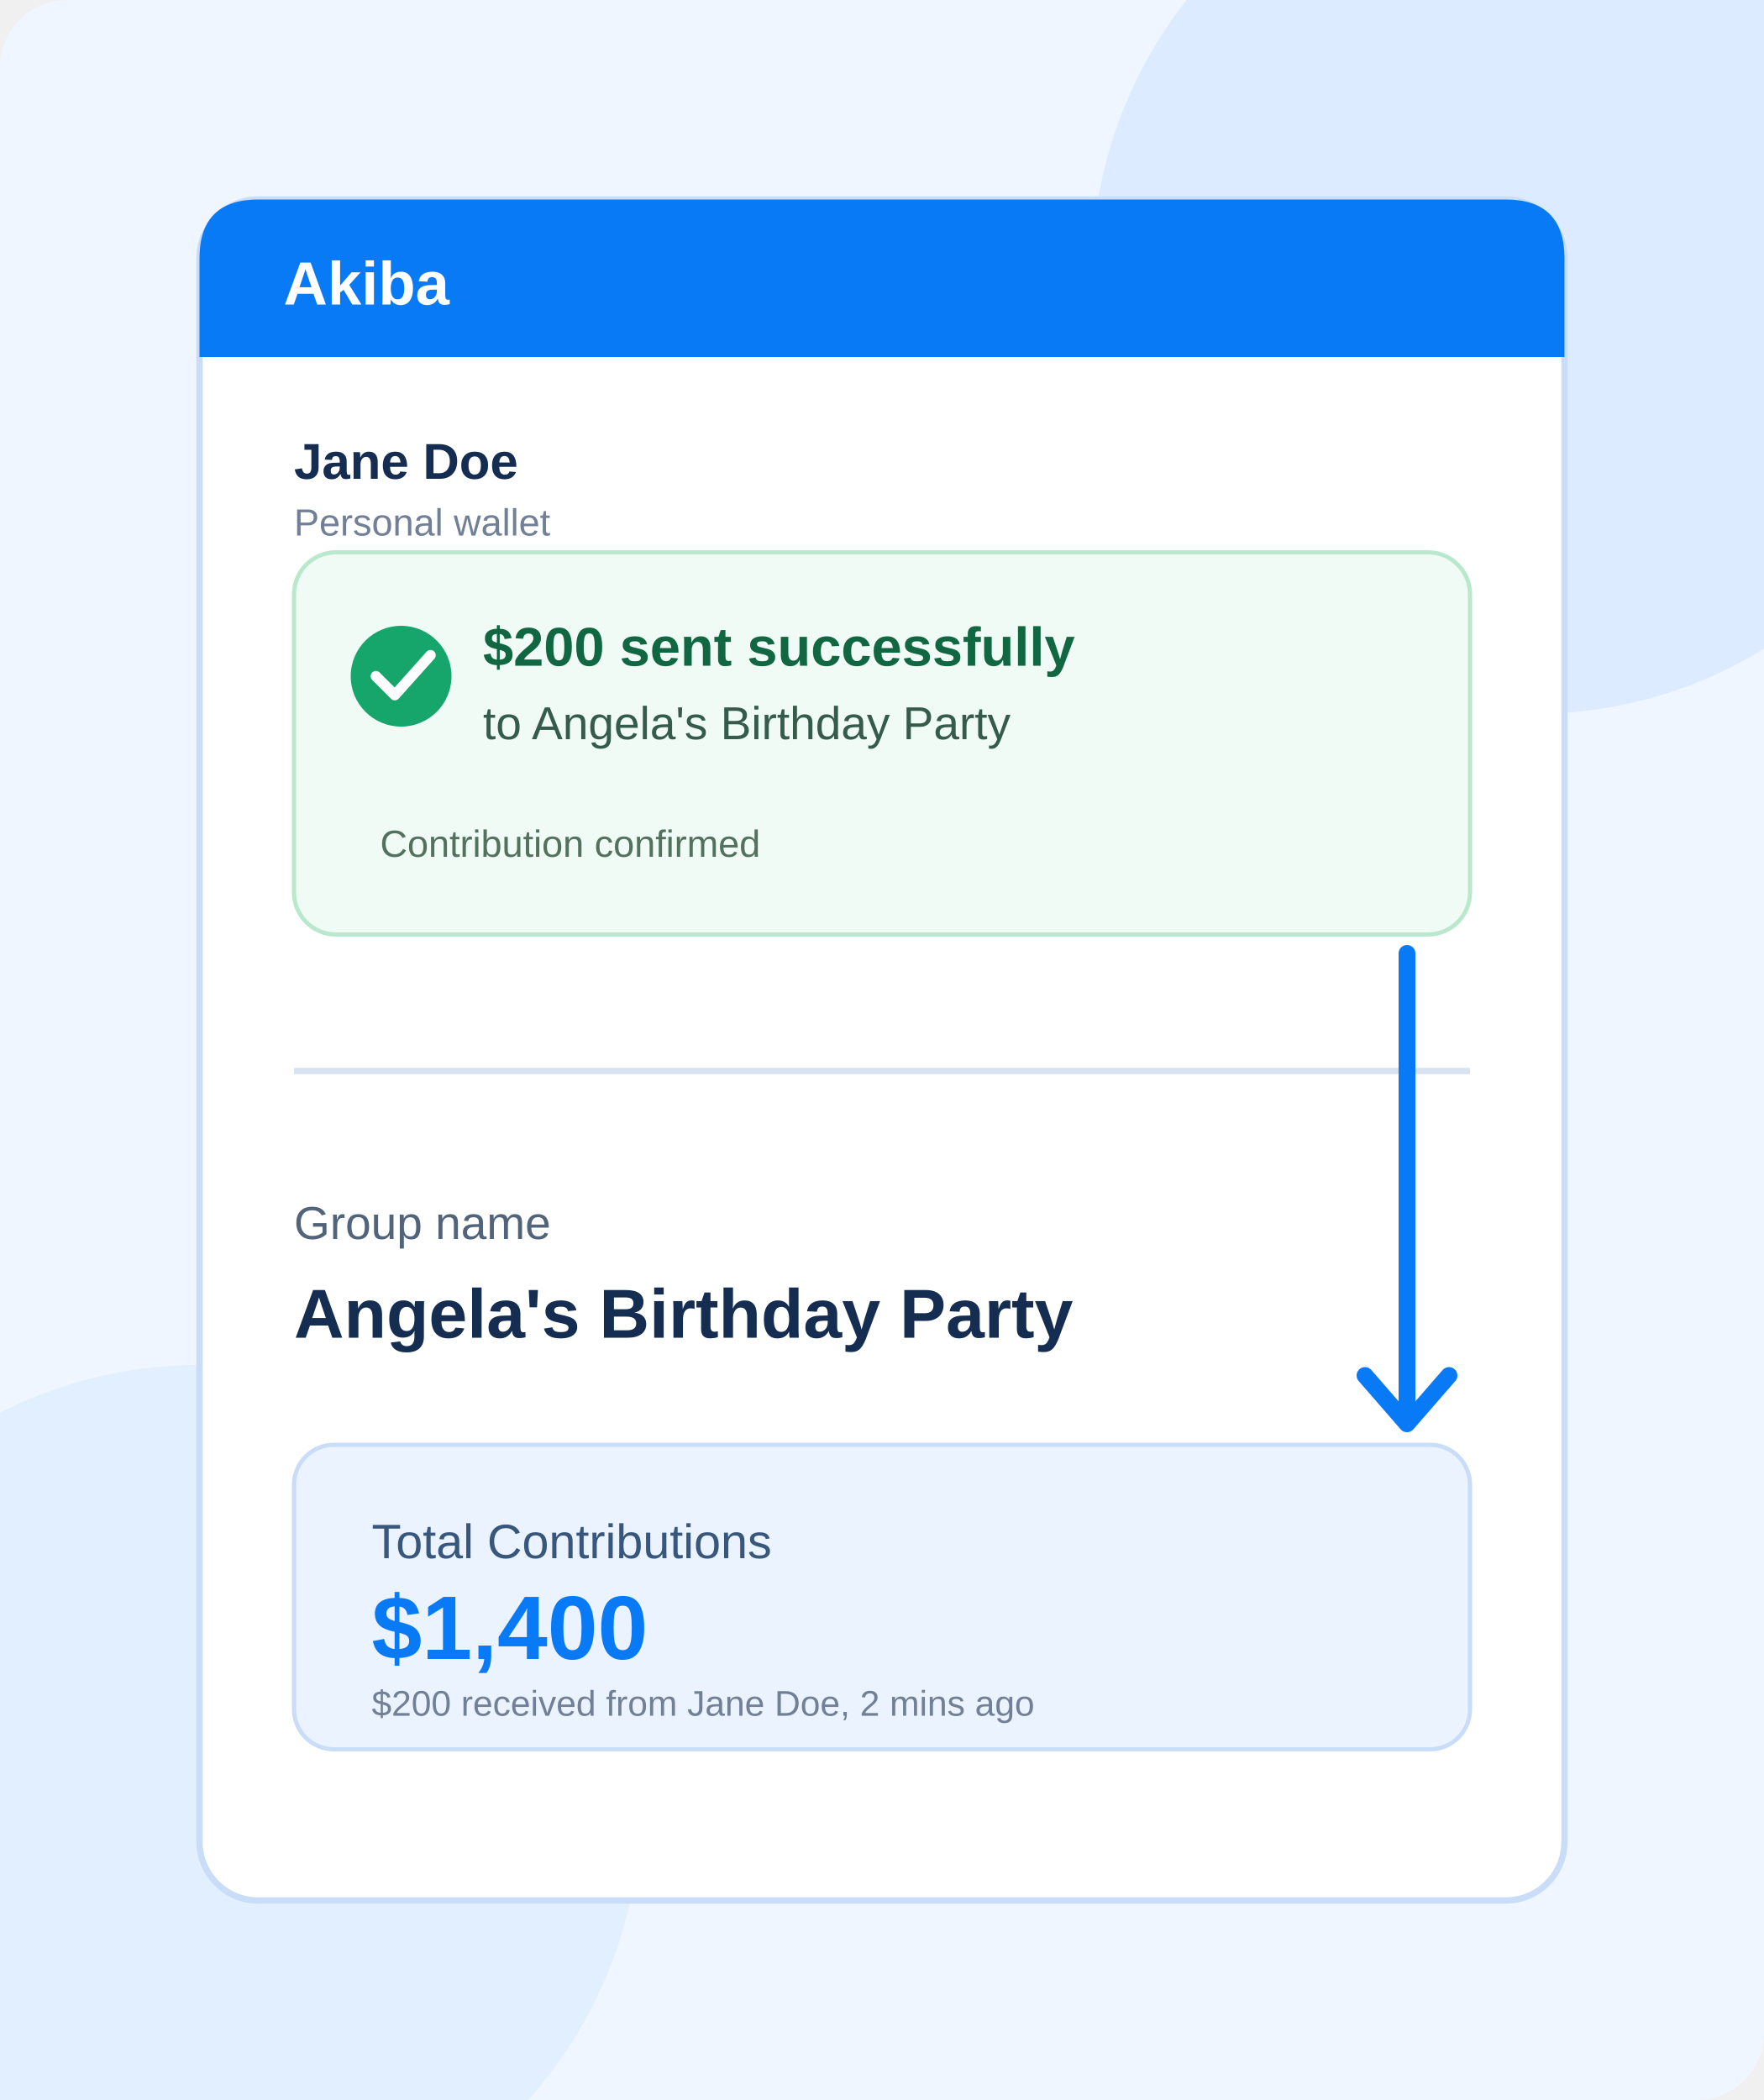
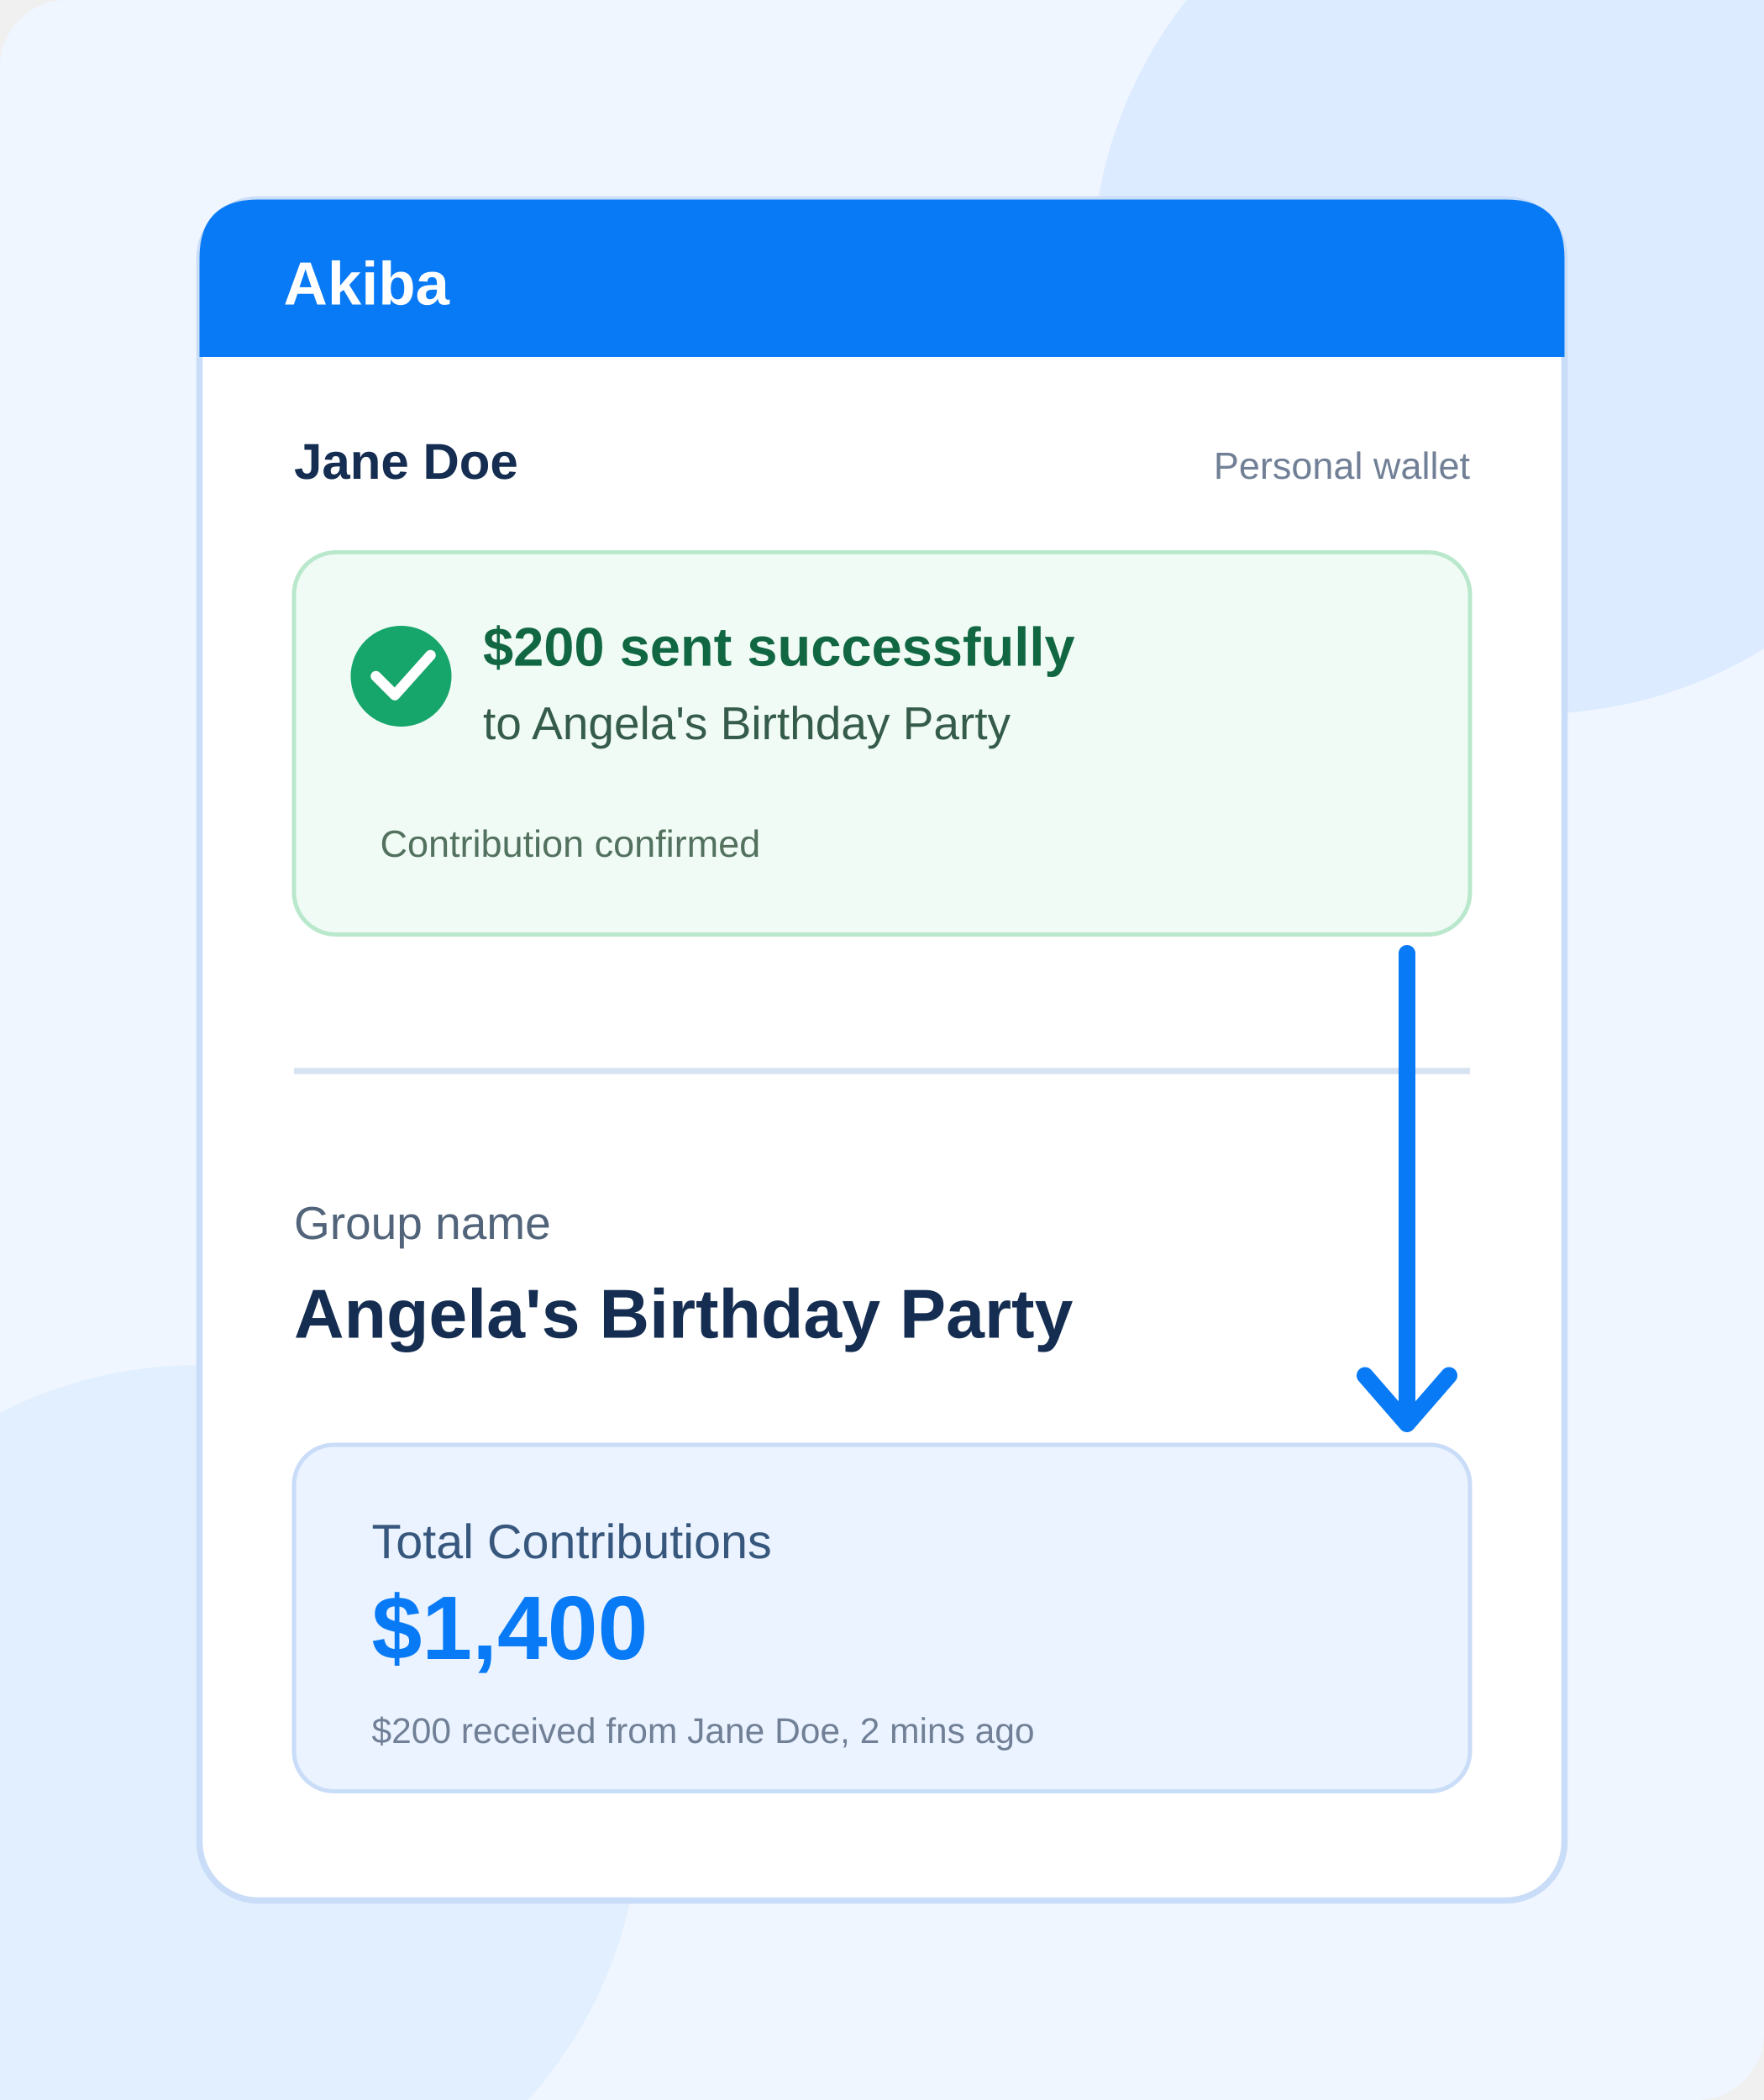
<svg xmlns="http://www.w3.org/2000/svg" width="840" height="1000" viewBox="0 0 840 1000" role="img" aria-labelledby="title desc">
  <rect width="840" height="1000" rx="32" fill="#F0F6FF" />
  <circle cx="730" cy="130" r="210" fill="#DCEBFF" />
  <circle cx="95" cy="860" r="210" fill="#E1EFFF" />
  <rect x="95" y="95" width="650" height="810" rx="28" fill="#FFFFFF" stroke="#C9DCF8" stroke-width="3" />
  <path d="M123 95H717Q745 95 745 123V170H95V123Q95 95 123 95Z" fill="#087AF5" />
  <text x="135" y="145" font-size="29" font-weight="700" font-family="Arial,sans-serif" fill="#FFFFFF">Akiba</text>
  <text x="140" y="228" font-size="24" font-weight="700" font-family="Arial,sans-serif" fill="#142D51">Jane Doe</text>
-   <text x="140" y="255" font-size="18" font-family="Arial,sans-serif" fill="#718096">Personal wallet</text>
+   <text x="700" y="228" text-anchor="end" font-size="18" font-family="Arial,sans-serif" fill="#718096">Personal wallet</text>
  <rect x="140" y="263" width="560" height="182" rx="20" fill="#F0FBF5" stroke="#B9E8CC" stroke-width="2" />
  <circle cx="191" cy="322" r="24" fill="#16A56A" />
  <path d="M179 322l9 9 17-19" fill="none" stroke="#FFFFFF" stroke-width="5" stroke-linecap="round" stroke-linejoin="round" />
  <text x="230" y="317" font-size="26" font-weight="700" font-family="Arial,sans-serif" fill="#126743">$200 sent successfully</text>
  <text x="230" y="352" font-size="22" font-family="Arial,sans-serif" fill="#355C4B">to Angela's Birthday Party</text>
  <text x="181" y="408" font-size="18" font-family="Arial,sans-serif" fill="#52715E">Contribution confirmed</text>
  <line x1="140" y1="510" x2="700" y2="510" stroke="#D8E3F1" stroke-width="3" />
  <text x="140" y="590" font-size="22" font-family="Arial,sans-serif" fill="#52647A">Group name</text>
  <text x="140" y="637" font-size="33" font-weight="700" font-family="Arial,sans-serif" fill="#142D51">Angela's Birthday Party</text>
-   <rect x="140" y="688" width="560" height="145" rx="19" fill="#EAF3FF" stroke="#C9DCF8" stroke-width="2" />
+   <rect x="140" y="688" width="560" height="165" rx="19" fill="#EAF3FF" stroke="#C9DCF8" stroke-width="2" />
  <text x="177" y="742" font-size="23" font-family="Arial,sans-serif" fill="#37577D">Total Contributions</text>
  <text x="177" y="790" font-size="43" font-weight="700" font-family="Arial,sans-serif" fill="#087AF5">$1,400</text>
-   <text x="177" y="817" font-size="17" font-family="Arial,sans-serif" fill="#718096">$200 received from Jane Doe, 2 mins ago</text>
+   <text x="177" y="830" font-size="17" font-family="Arial,sans-serif" fill="#718096">$200 received from Jane Doe, 2 mins ago</text>
  <path d="M670 454V675" fill="none" stroke="#087AF5" stroke-width="8" stroke-linecap="round" />
  <path d="M650 655L670 678L690 655" fill="none" stroke="#087AF5" stroke-width="8" stroke-linecap="round" stroke-linejoin="round" />
</svg>
